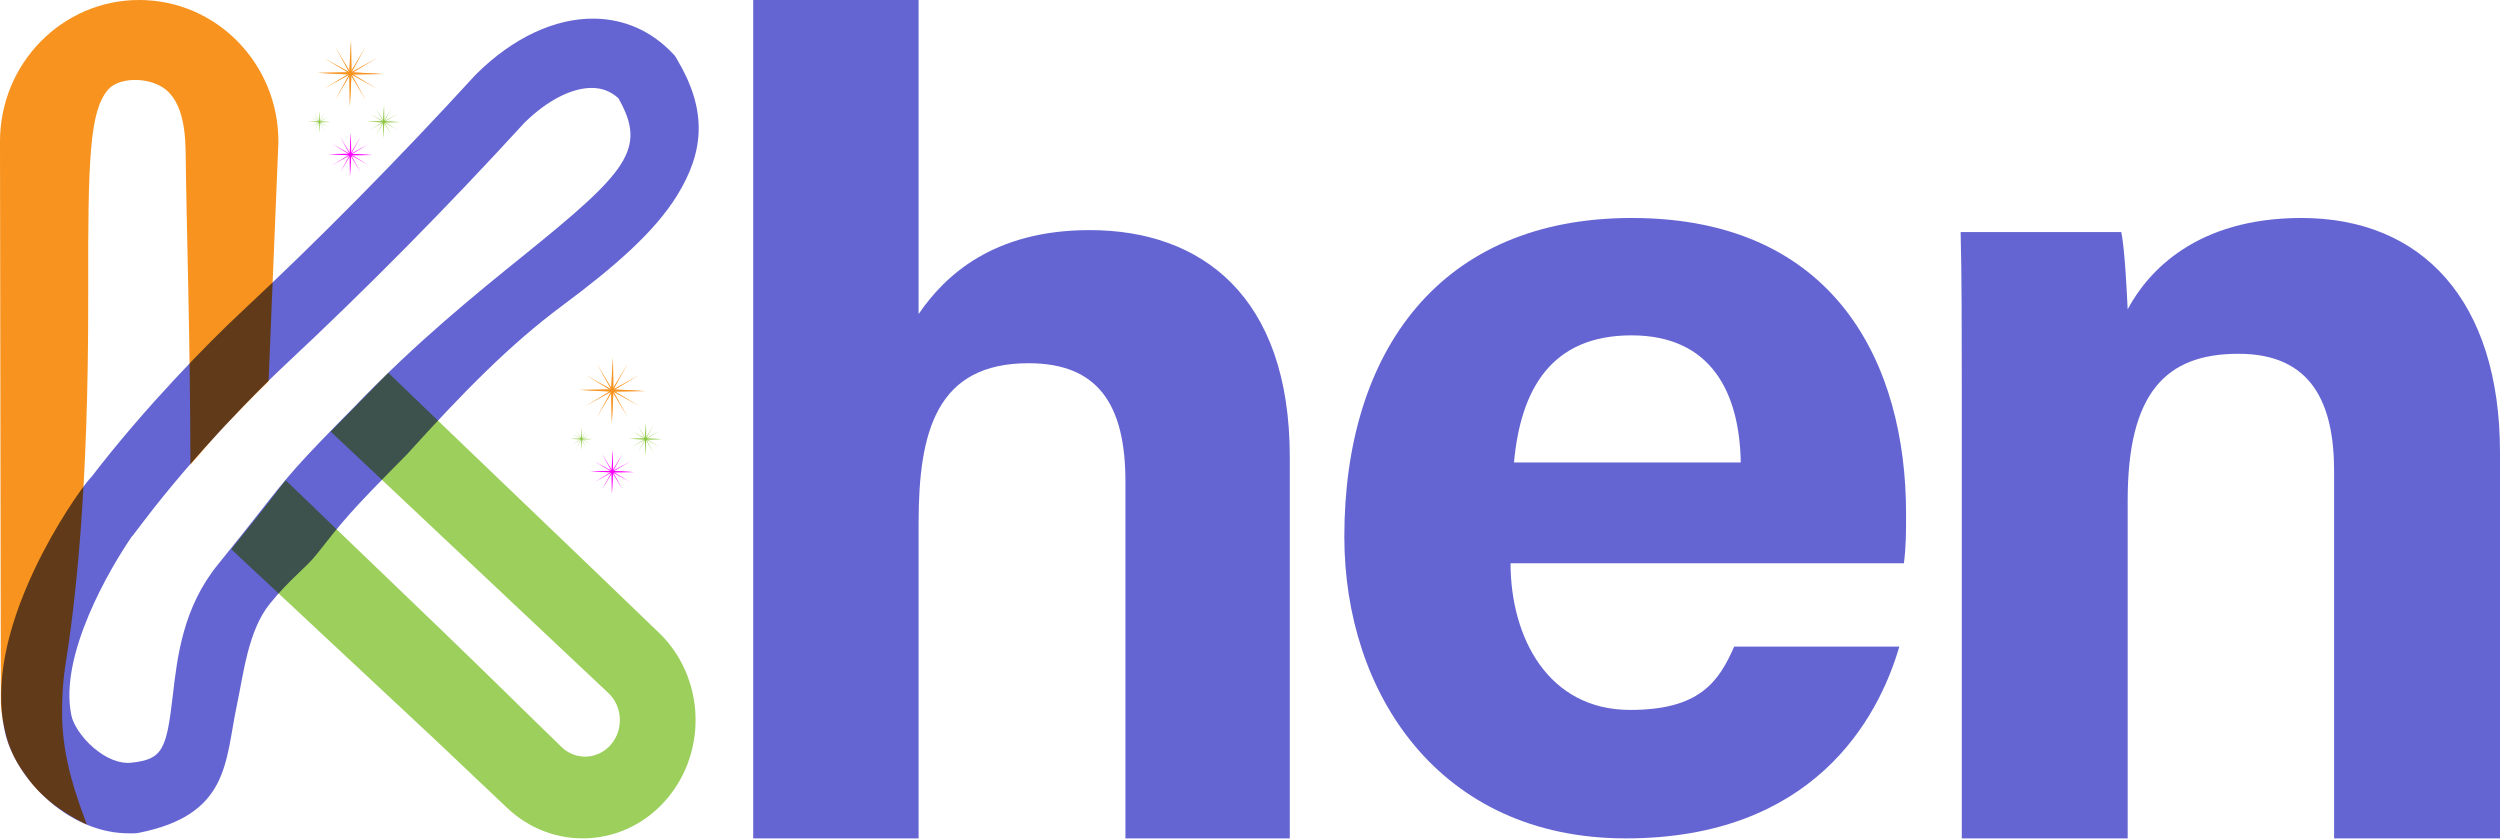
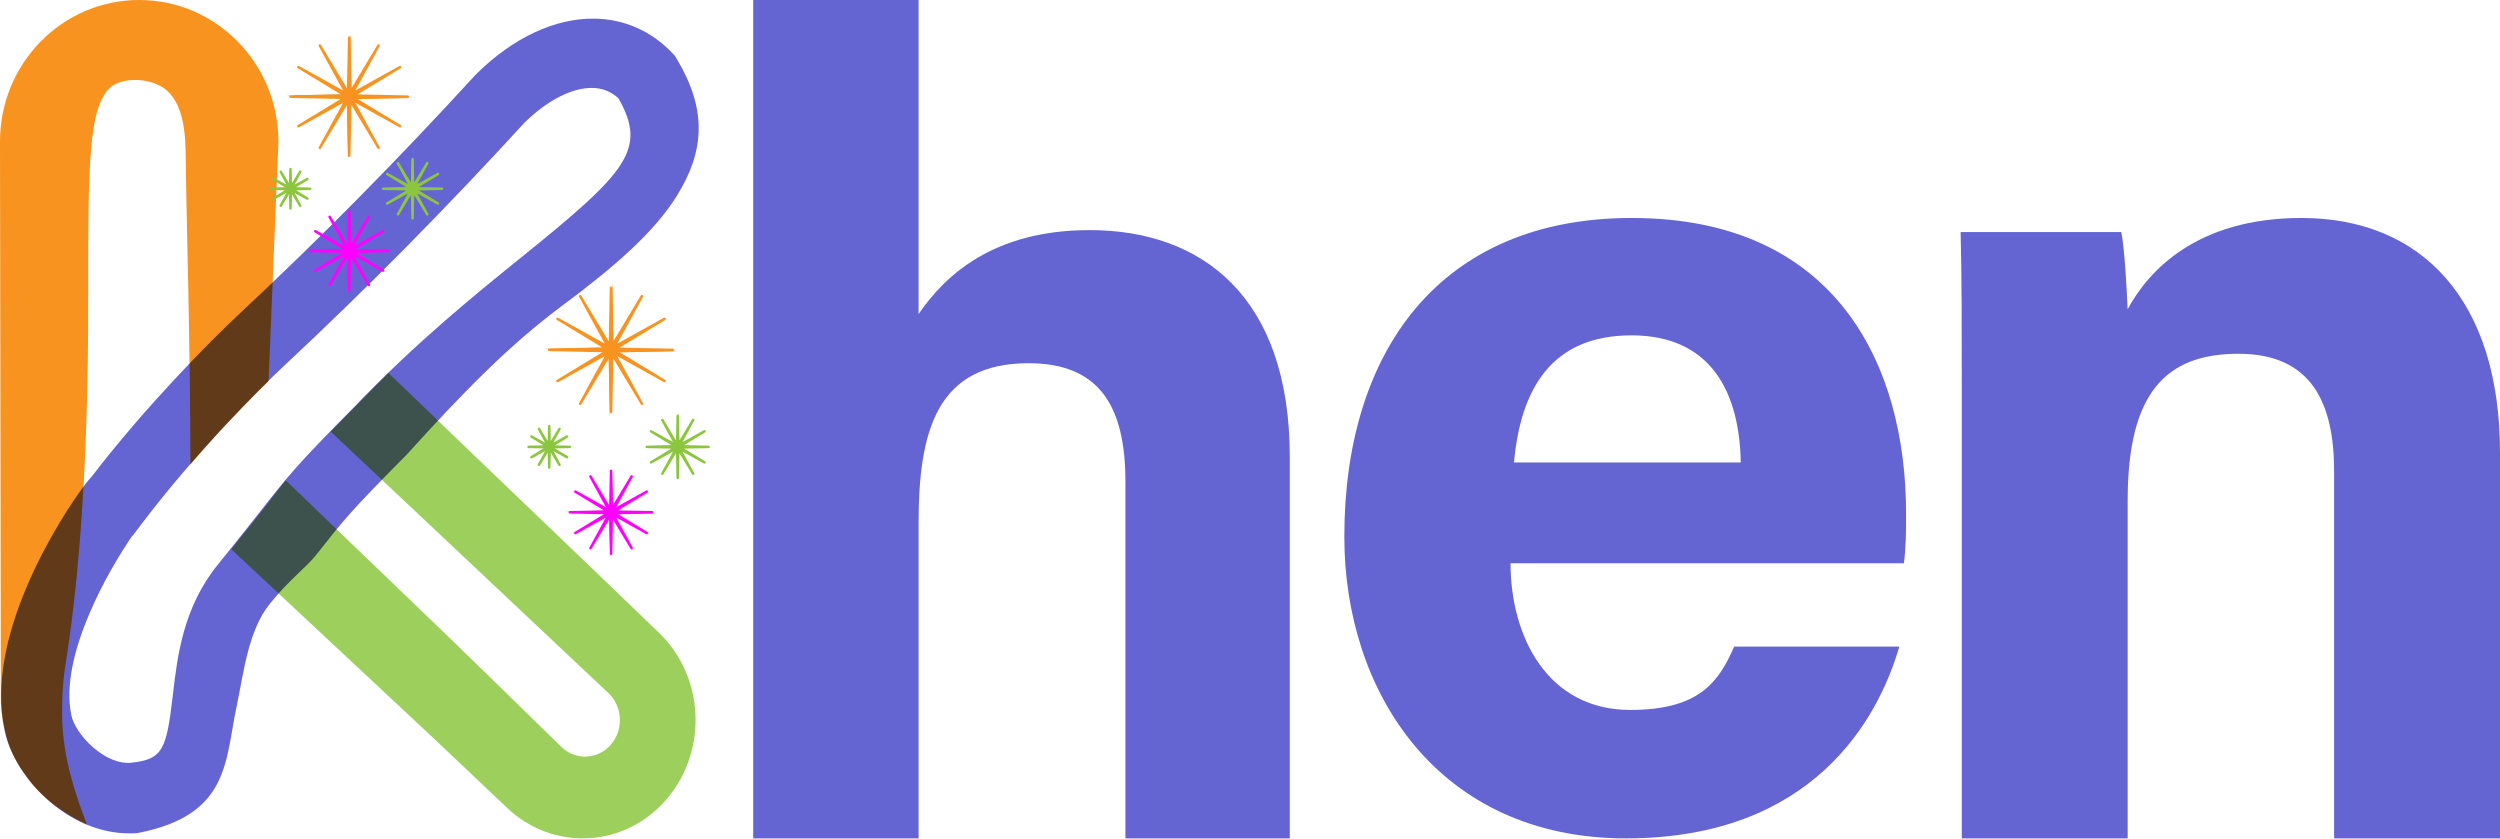
<svg xmlns="http://www.w3.org/2000/svg" xmlns:xlink="http://www.w3.org/1999/xlink" viewBox="0 0 894.57 300">
  <defs>
    <style>
      .cls-1 {
        fill: #9ccf5c;
      }

      .cls-2 {
        fill: #f0f;
      }

      .cls-3 {
        fill: #8cc63f;
      }

      .cls-4 {
        fill: url(#radial-gradient-7);
      }

      .cls-4, .cls-5, .cls-6, .cls-7, .cls-8, .cls-9, .cls-10, .cls-11 {
        opacity: 0;
      }

      .cls-5 {
        fill: url(#radial-gradient-5);
      }

      .cls-6 {
        fill: url(#radial-gradient-6);
      }

      .cls-7 {
        fill: url(#radial-gradient-4);
      }

      .cls-8 {
        fill: url(#radial-gradient-8);
      }

      .cls-9 {
        fill: url(#radial-gradient-3);
      }

      .cls-10 {
        fill: url(#radial-gradient-2);
      }

      .cls-12 {
        isolation: isolate;
      }

      .cls-13 {
        mix-blend-mode: multiply;
      }

      .cls-14 {
        fill: #6465d2;
      }

      .cls-15 {
        fill: #f7931e;
      }

      .cls-11 {
        fill: url(#radial-gradient);
      }
    
      .hen-p { fill: #6465d2; }
</style>
    <radialGradient id="radial-gradient" cx="34.35" cy="69.93" fx="34.35" fy="69.93" r="7.76" gradientTransform="translate(92.73 -40.59) scale(.95)" gradientUnits="userSpaceOnUse">
      <stop offset=".24" stop-color="#66cbe6" />
      <stop offset=".28" stop-color="#6bcce6" stop-opacity=".88" />
      <stop offset=".34" stop-color="#74cfe7" stop-opacity=".68" />
      <stop offset=".42" stop-color="#7dd1e9" stop-opacity=".49" />
      <stop offset=".49" stop-color="#84d3e9" stop-opacity=".34" />
      <stop offset=".57" stop-color="#8ad5ea" stop-opacity=".22" />
      <stop offset=".66" stop-color="#8ed6eb" stop-opacity=".12" />
      <stop offset=".75" stop-color="#91d7eb" stop-opacity=".05" />
      <stop offset=".85" stop-color="#93d7eb" stop-opacity=".01" />
      <stop offset="1" stop-color="#94d8ec" stop-opacity="0" />
    </radialGradient>
    <radialGradient id="radial-gradient-2" cx="46.91" cy="88.07" fx="46.91" fy="88.07" r="3.88" gradientTransform="translate(92.73 -40.59) scale(.95)" gradientUnits="userSpaceOnUse">
      <stop offset=".24" stop-color="#fff" />
      <stop offset=".3" stop-color="#fff" stop-opacity=".8" />
      <stop offset=".37" stop-color="#fff" stop-opacity=".61" />
      <stop offset=".44" stop-color="#fff" stop-opacity=".45" />
      <stop offset=".51" stop-color="#fff" stop-opacity=".31" />
      <stop offset=".59" stop-color="#fff" stop-opacity=".2" />
      <stop offset=".67" stop-color="#fff" stop-opacity=".11" />
      <stop offset=".76" stop-color="#fff" stop-opacity=".05" />
      <stop offset=".86" stop-color="#fff" stop-opacity=".01" />
      <stop offset="1" stop-color="#fff" stop-opacity="0" />
    </radialGradient>
    <radialGradient id="radial-gradient-3" cx="22.71" cy="88.07" fx="22.71" fy="88.07" r="2.59" xlink:href="#radial-gradient-2" />
    <radialGradient id="radial-gradient-4" cx="34.35" cy="100.32" fx="34.35" fy="100.32" r="5.17" xlink:href="#radial-gradient-2" />
    <radialGradient id="radial-gradient-5" cx="132.95" cy="188.63" fx="132.95" fy="188.63" xlink:href="#radial-gradient" />
    <radialGradient id="radial-gradient-6" cx="145.51" cy="206.78" fx="145.51" fy="206.78" r="3.88" xlink:href="#radial-gradient-2" />
    <radialGradient id="radial-gradient-7" cx="121.32" cy="206.78" fx="121.32" fy="206.78" r="2.59" xlink:href="#radial-gradient-2" />
    <radialGradient id="radial-gradient-8" cx="132.95" cy="219.02" fx="132.95" fy="219.02" r="5.17" xlink:href="#radial-gradient-2" />
  </defs>
  <g class="cls-12">
    <g id="Purple">
      <path class="hen-p" d="M328.7,0v112.39c9.38-13.77,26.71-30.05,61.22-30.05,39.86,0,71.6,23.48,71.6,81.18v136.48h-58.81v-127.67c0-27.66-9.86-42.36-34.68-42.36-32.88,0-39.33,24.35-39.33,57.17v112.86h-59.18V0h59.18Z" />
      <path class="hen-p" d="M540.51,201.56c.05,26.54,13.41,52.47,42.81,52.47,24.59,0,31.61-9.82,37.21-22.65h59.1c-7.56,25.97-30.86,68.62-97.86,68.62s-100.73-52.25-100.73-107.92c0-66.55,34.34-114.08,102.84-114.08,73.25,0,98.16,52.71,98.16,105.67,0,7.18,0,11.84-.77,17.89h-140.76ZM622.89,165.49c-.41-24.7-10.33-45.49-39.1-45.49s-39.68,19.41-42.04,45.49h81.14Z" />
      <path class="hen-p" d="M701.98,137.69c0-18.44,0-38.63-.41-54.66h57.48c1.19,5.6,1.97,20.67,2.29,27.64,7.29-13.63,24.64-32.67,62.19-32.67,43.06,0,71.04,29.45,71.04,83.97v138.03h-59.36v-131.35c0-24.39-8.03-42.06-34.22-42.06s-39.65,14.19-39.65,52.5v120.91h-59.36v-162.31Z" />
      <g>
        <path class="cls-15 p stem" d="M99.63,50.64l-3.53,85.78c-6.24,6.04-11.51,11.63-14.76,15.01-4.37,4.54-9.22,10.21-13.2,14.82-.11-47.11-1.39-84.88-1.69-110.32-.08-6.41-.23-19.61-8.29-24.7-6.01-3.8-15.83-3.45-19.51.87-6.6,7.74-7.2,24.6-7.09,73.14.17,71.28-4.74,111.33-8.26,133.53-.37,2.35-1.15,8.2-1.08,17.19.12,15.68,5.4,29.87,8.88,39.11-4.77-2.27-14.82-7.72-21.19-16.63-1.75-2.45-5.51-7.19-7.52-14.57-1.35-4.97-1.98-9.22-2.08-12.27C.2,184.62.1,117.63,0,50.64,0,22.67,22.3,0,49.81,0s49.81,22.67,49.81,50.64Z" />
        <path class="cls-1 p dn" d="M102.23,171.85c29.09,28.08,54.15,51.94,71.18,68.57,16.05,15.68,25.82,25.28,27.61,26.97,5.11,4.82,12.97,4.4,17.58-.95,4.61-5.36,4.21-13.63-.91-18.46-34.02-32.11-65.33-61.42-99.35-93.53,6.92-7.05,13.69-13.98,20.61-21.04,33.17,32.01,63.78,61.1,96.95,93.11,16.11,15.59,17.42,41.82,2.94,59.09h0c-14.97,17.86-41.03,19.29-57.7,3.17l-25.82-24.46-72.53-67.75c.46-.74,9.91-12.4,10.85-13.63" />
        <g class="cls-13">
          <path class="cls-14 p up" d="M46.1,298.19c-9.68,0-19.58-3.93-28.22-11.29-8.44-7.19-14.53-16.83-16.3-25.81-3.28-15.94.32-35.18,10.69-57.18,7.59-16.09,16.82-29.14,19.86-32.63.22-.26.45-.5.68-.73,19.07-24.89,42.19-48.32,52.93-58.33,28.38-26.5,56.74-55.2,84.29-85.31l.43-.44c13.11-12.97,28.13-20,42.26-19.8,10.69.16,20.31,4.4,27.82,12.28l.96,1.01.72,1.2c10.93,18.29,9.84,33.03-.02,48.91-8.07,13-22.3,25.4-41.09,39.36-18.7,13.9-35.37,30.9-55.52,53.19l-.6.61c-19.82,20.01-22.1,22.91-31.7,35.14-3.78,4.81-9.48,8.72-16.65,17.56-7.89,9.71-9.45,24.97-11.94,36.71-4.2,19.79-2.52,38.91-35.04,45.37-1.16.23-2.36.18-3.54.18ZM47.29,191.79c-7.96,11.59-26.21,42.59-21.77,64.08l.03.14c.54,2.78,3.27,7.6,7.99,11.61,4.44,3.78,9.26,5.72,13.24,5.31,11.48-1.14,12.79-4.68,15.05-24.05,1.63-14.04,3.67-31.52,16.15-46.88,7.04-8.68,11.68-14.58,15.41-19.33,10.06-12.8,12.77-16.25,33.52-37.21,22.2-23.16,43.3-40.2,60.26-53.89,37.37-30.17,44.45-38.24,34.12-56.41-2.68-2.43-5.74-3.64-9.33-3.7-7.29-.08-16.1,4.41-24.25,12.41-27.92,30.5-56.67,59.59-85.46,86.47-10.31,9.6-32.58,32.2-50.76,56.07l-4.1,5.38h-.09Z" />
        </g>
      </g>
      <g>
-         <g class="spark">
-           <g>
-             <polygon class="cls-15" points="125.38 15.13 125.58 25.5 130.91 16.62 125.93 25.7 134.96 20.69 126.13 26.05 136.44 26.26 126.13 26.46 134.96 31.82 125.93 26.81 130.91 35.89 125.58 27.01 125.38 37.38 125.18 27.01 119.85 35.89 124.83 26.81 115.8 31.82 124.63 26.46 114.32 26.26 124.63 26.05 115.8 20.69 124.83 25.7 119.85 16.62 125.18 25.5 125.38 15.13" />
-             <polygon id="Star_2" data-name="Star 2" class="cls-15" points="125.61 14.26 125.84 25.82 137.31 26.49 125.82 26.72 125.15 38.26 124.93 26.7 113.45 26.02 124.94 25.8 125.61 14.26" />
-             <ellipse class="cls-11" cx="125.38" cy="26.26" rx="7.37" ry="7.42" />
-           </g>
-           <g>
-             <polygon class="cls-3" points="137.31 38.04 137.41 43.22 140.08 38.78 137.59 43.32 142.1 40.82 137.69 43.5 142.84 43.6 137.69 43.7 142.1 46.38 137.59 43.88 140.08 48.42 137.41 43.98 137.31 49.16 137.21 43.98 134.55 48.42 137.04 43.88 132.52 46.38 136.94 43.7 131.78 43.6 136.94 43.5 132.52 40.82 137.04 43.32 134.55 38.78 137.21 43.22 137.31 38.04" />
-             <polygon id="Star_2-2" data-name="Star 2" class="cls-3" points="137.43 37.6 137.54 43.38 143.28 43.72 137.53 43.83 137.2 49.6 137.08 43.82 131.35 43.48 137.09 43.37 137.43 37.6" />
-             <ellipse class="cls-10" cx="137.31" cy="43.6" rx="3.69" ry="3.71" />
-           </g>
-           <g>
-             <polygon class="cls-3" points="114.32 39.89 114.39 43.35 116.16 40.39 114.5 43.42 117.51 41.75 114.57 43.53 118.01 43.6 114.57 43.67 117.51 45.46 114.5 43.79 116.16 46.81 114.39 43.85 114.32 47.31 114.25 43.85 112.48 46.81 114.14 43.79 111.13 45.46 114.07 43.67 110.63 43.6 114.07 43.53 111.13 41.75 114.14 43.42 112.48 40.39 114.25 43.35 114.32 39.89" />
-             <polygon id="Star_2-3" data-name="Star 2" class="cls-3" points="114.4 39.6 114.47 43.45 118.3 43.68 114.47 43.75 114.24 47.6 114.17 43.75 110.34 43.52 114.18 43.45 114.4 39.6" />
-             <ellipse class="cls-9" cx="114.32" cy="43.6" rx="2.46" ry="2.47" />
-           </g>
-           <g>
-             <polygon class="cls-2" points="125.38 47.89 125.52 54.81 129.07 48.89 125.75 54.94 131.77 51.6 125.88 55.18 132.76 55.31 125.88 55.45 131.77 59.02 125.75 55.68 129.07 61.73 125.52 55.81 125.38 62.73 125.25 55.81 121.69 61.73 125.01 55.68 118.99 59.02 124.88 55.45 118.01 55.31 124.88 55.18 118.99 51.6 125.01 54.94 121.69 48.89 125.25 54.81 125.38 47.89" />
-             <polygon id="Star_2-4" data-name="Star 2" class="cls-2" points="125.54 47.31 125.68 55.02 133.33 55.47 125.67 55.62 125.23 63.31 125.08 55.6 117.43 55.15 125.09 55 125.54 47.31" />
-             <ellipse class="cls-7" cx="125.38" cy="55.31" rx="4.92" ry="4.94" />
+         <g transform="translate(125.85 17.0) scale(1.9) translate(-125.85 -17.0)">
+           <g class="spark">
+             <g>
+               <polygon class="cls-15" stroke="#f7931e" stroke-width="0.9" stroke-linejoin="round" vector-effect="non-scaling-stroke" points="125.38 15.13 125.58 25.5 130.91 16.62 125.93 25.7 134.96 20.69 126.13 26.05 136.44 26.26 126.13 26.46 134.96 31.82 125.93 26.81 130.91 35.89 125.58 27.01 125.38 37.38 125.18 27.01 119.85 35.89 124.83 26.81 115.8 31.82 124.63 26.46 114.32 26.26 124.63 26.05 115.8 20.69 124.83 25.7 119.85 16.62 125.18 25.5 125.38 15.13" />
+               <polygon id="Star_2" data-name="Star 2" class="cls-15" points="125.61 14.26 125.84 25.82 137.31 26.49 125.82 26.72 125.15 38.26 124.93 26.7 113.45 26.02 124.94 25.8 125.61 14.26" />
+               <ellipse class="cls-11" cx="125.38" cy="26.26" rx="7.37" ry="7.42" />
+             </g>
+             <g>
+               <polygon class="cls-3" stroke="#8cc63f" stroke-width="0.9" stroke-linejoin="round" vector-effect="non-scaling-stroke" points="137.31 38.04 137.41 43.22 140.08 38.78 137.59 43.32 142.1 40.82 137.69 43.5 142.84 43.6 137.69 43.7 142.1 46.38 137.59 43.88 140.08 48.42 137.41 43.98 137.31 49.16 137.21 43.98 134.55 48.42 137.04 43.88 132.52 46.38 136.94 43.7 131.78 43.6 136.94 43.5 132.52 40.82 137.04 43.32 134.55 38.78 137.21 43.22 137.31 38.04" />
+               <polygon id="Star_2-2" data-name="Star 2" class="cls-3" points="137.43 37.6 137.54 43.38 143.28 43.72 137.53 43.83 137.2 49.6 137.08 43.82 131.35 43.48 137.09 43.37 137.43 37.6" />
+               <ellipse class="cls-10" cx="137.31" cy="43.6" rx="3.69" ry="3.71" />
+             </g>
+             <g>
+               <polygon class="cls-3" stroke="#8cc63f" stroke-width="0.9" stroke-linejoin="round" vector-effect="non-scaling-stroke" points="114.32 39.89 114.39 43.35 116.16 40.39 114.5 43.42 117.51 41.75 114.57 43.53 118.01 43.6 114.57 43.67 117.51 45.46 114.5 43.79 116.16 46.81 114.39 43.85 114.32 47.31 114.25 43.85 112.48 46.81 114.14 43.79 111.13 45.46 114.07 43.67 110.63 43.6 114.07 43.53 111.13 41.75 114.14 43.42 112.48 40.39 114.25 43.35 114.32 39.89" />
+               <polygon id="Star_2-3" data-name="Star 2" class="cls-3" points="114.4 39.6 114.47 43.45 118.3 43.68 114.47 43.75 114.24 47.6 114.17 43.75 110.34 43.52 114.18 43.45 114.4 39.6" />
+               <ellipse class="cls-9" cx="114.32" cy="43.6" rx="2.46" ry="2.47" />
+             </g>
+             <g>
+               <polygon class="cls-2" stroke="#f0f" stroke-width="0.9" stroke-linejoin="round" vector-effect="non-scaling-stroke" points="125.38 47.89 125.52 54.81 129.07 48.89 125.75 54.94 131.77 51.6 125.88 55.18 132.76 55.31 125.88 55.45 131.77 59.02 125.75 55.68 129.07 61.73 125.52 55.81 125.38 62.73 125.25 55.81 121.69 61.73 125.01 55.68 118.99 59.02 124.88 55.45 118.01 55.31 124.88 55.18 118.99 51.6 125.01 54.94 121.69 48.89 125.25 54.81 125.38 47.89" />
+               <polygon id="Star_2-4" data-name="Star 2" class="cls-2" points="125.54 47.31 125.68 55.02 133.33 55.47 125.67 55.62 125.23 63.31 125.08 55.6 117.43 55.15 125.09 55 125.54 47.31" />
+               <ellipse class="cls-7" cx="125.38" cy="55.31" rx="4.92" ry="4.94" />
+             </g>
          </g>
        </g>
-         <g class="spark b">
-           <g>
-             <polygon class="cls-15" points="219.09 128.61 219.29 138.98 224.62 130.1 219.64 139.18 228.67 134.17 219.84 139.53 230.15 139.73 219.84 139.93 228.67 145.29 219.64 140.28 224.62 149.37 219.29 140.49 219.09 150.86 218.89 140.49 213.56 149.37 218.54 140.28 209.51 145.29 218.34 139.93 208.03 139.73 218.34 139.53 209.51 134.17 218.54 139.18 213.56 130.1 218.89 138.98 219.09 128.61" />
-             <polygon id="Star_2-5" data-name="Star 2" class="cls-15" points="219.32 127.73 219.55 139.29 231.02 139.96 219.53 140.19 218.86 151.73 218.64 140.17 207.16 139.5 218.65 139.27 219.32 127.73" />
-             <ellipse class="cls-5" cx="219.09" cy="139.73" rx="7.37" ry="7.42" />
-           </g>
-           <g>
-             <polygon class="cls-3" points="231.02 151.51 231.12 156.7 233.79 152.26 231.3 156.8 235.81 154.29 231.4 156.97 236.55 157.08 231.4 157.18 235.81 159.86 231.3 157.35 233.79 161.89 231.12 157.45 231.02 162.64 230.92 157.45 228.26 161.89 230.75 157.35 226.23 159.86 230.65 157.18 225.49 157.08 230.65 156.97 226.23 154.29 230.75 156.8 228.26 152.26 230.92 156.7 231.02 151.51" />
-             <polygon id="Star_2-6" data-name="Star 2" class="cls-3" points="231.14 151.08 231.25 156.86 236.99 157.19 231.24 157.31 230.91 163.08 230.79 157.3 225.06 156.96 230.8 156.85 231.14 151.08" />
-             <ellipse class="cls-6" cx="231.02" cy="157.08" rx="3.69" ry="3.71" />
-           </g>
-           <g>
-             <polygon class="cls-3" points="208.03 153.37 208.1 156.82 209.87 153.86 208.21 156.89 211.22 155.22 208.28 157.01 211.72 157.08 208.28 157.14 211.22 158.93 208.21 157.26 209.87 160.29 208.1 157.33 208.03 160.78 207.96 157.33 206.19 160.29 207.85 157.26 204.84 158.93 207.78 157.14 204.34 157.08 207.78 157.01 204.84 155.22 207.85 156.89 206.19 153.86 207.96 156.82 208.03 153.37" />
-             <polygon id="Star_2-7" data-name="Star 2" class="cls-3" points="208.11 153.08 208.18 156.93 212.01 157.15 208.18 157.23 207.95 161.08 207.88 157.22 204.05 157 207.88 156.92 208.11 153.08" />
-             <ellipse class="cls-4" cx="208.03" cy="157.08" rx="2.46" ry="2.47" />
-           </g>
-           <g>
-             <polygon class="cls-2" points="219.09 161.37 219.22 168.28 222.78 162.36 219.46 168.42 225.48 165.08 219.59 168.65 226.46 168.78 219.59 168.92 225.48 172.49 219.46 169.15 222.78 175.21 219.22 169.29 219.09 176.2 218.96 169.29 215.4 175.21 218.72 169.15 212.7 172.49 218.59 168.92 211.72 168.78 218.59 168.65 212.7 165.08 218.72 168.42 215.4 162.36 218.96 168.28 219.09 161.37" />
-             <polygon id="Star_2-8" data-name="Star 2" class="cls-2" points="219.24 160.78 219.39 168.49 227.04 168.94 219.38 169.09 218.94 176.78 218.79 169.08 211.14 168.63 218.8 168.48 219.24 160.78" />
-             <ellipse class="cls-8" cx="219.09" cy="168.78" rx="4.92" ry="4.94" />
+         <g transform="translate(219.53 154.25) scale(2.0) translate(-219.53 -154.25)">
+           <g class="spark b">
+             <g>
+               <polygon class="cls-15" stroke="#f7931e" stroke-width="0.9" stroke-linejoin="round" vector-effect="non-scaling-stroke" points="219.09 128.61 219.29 138.98 224.62 130.1 219.64 139.18 228.67 134.17 219.84 139.53 230.15 139.73 219.84 139.93 228.67 145.29 219.64 140.28 224.62 149.37 219.29 140.49 219.09 150.86 218.89 140.49 213.56 149.37 218.54 140.28 209.51 145.29 218.34 139.93 208.03 139.73 218.34 139.53 209.51 134.17 218.54 139.18 213.56 130.1 218.89 138.98 219.09 128.61" />
+               <polygon id="Star_2-5" data-name="Star 2" class="cls-15" points="219.32 127.73 219.55 139.29 231.02 139.96 219.53 140.19 218.86 151.73 218.64 140.17 207.16 139.5 218.65 139.27 219.32 127.73" />
+               <ellipse class="cls-5" cx="219.09" cy="139.73" rx="7.37" ry="7.42" />
+             </g>
+             <g>
+               <polygon class="cls-3" stroke="#8cc63f" stroke-width="0.9" stroke-linejoin="round" vector-effect="non-scaling-stroke" points="231.02 151.51 231.12 156.7 233.79 152.26 231.3 156.8 235.81 154.29 231.4 156.97 236.55 157.08 231.4 157.18 235.81 159.86 231.3 157.35 233.79 161.89 231.12 157.45 231.02 162.64 230.92 157.45 228.26 161.89 230.75 157.35 226.23 159.86 230.65 157.18 225.49 157.08 230.65 156.97 226.23 154.29 230.75 156.8 228.26 152.26 230.92 156.7 231.02 151.51" />
+               <polygon id="Star_2-6" data-name="Star 2" class="cls-3" points="231.14 151.08 231.25 156.86 236.99 157.19 231.24 157.31 230.91 163.08 230.79 157.3 225.06 156.96 230.8 156.85 231.14 151.08" />
+               <ellipse class="cls-6" cx="231.02" cy="157.08" rx="3.69" ry="3.71" />
+             </g>
+             <g>
+               <polygon class="cls-3" stroke="#8cc63f" stroke-width="0.9" stroke-linejoin="round" vector-effect="non-scaling-stroke" points="208.03 153.37 208.1 156.82 209.87 153.86 208.21 156.89 211.22 155.22 208.28 157.01 211.72 157.08 208.28 157.14 211.22 158.93 208.21 157.26 209.87 160.29 208.1 157.33 208.03 160.78 207.96 157.33 206.19 160.29 207.85 157.26 204.84 158.93 207.78 157.14 204.34 157.08 207.78 157.01 204.84 155.22 207.85 156.89 206.19 153.86 207.96 156.82 208.03 153.37" />
+               <polygon id="Star_2-7" data-name="Star 2" class="cls-3" points="208.11 153.08 208.18 156.93 212.01 157.15 208.18 157.23 207.95 161.08 207.88 157.22 204.05 157 207.88 156.92 208.11 153.08" />
+               <ellipse class="cls-4" cx="208.03" cy="157.08" rx="2.46" ry="2.47" />
+             </g>
+             <g>
+               <polygon class="cls-2" stroke="#f0f" stroke-width="0.9" stroke-linejoin="round" vector-effect="non-scaling-stroke" points="219.09 161.37 219.22 168.28 222.78 162.36 219.46 168.42 225.48 165.08 219.59 168.65 226.46 168.78 219.59 168.92 225.48 172.49 219.46 169.15 222.78 175.21 219.22 169.29 219.09 176.2 218.96 169.29 215.4 175.21 218.72 169.15 212.7 172.49 218.59 168.92 211.72 168.78 218.59 168.65 212.7 165.08 218.72 168.42 215.4 162.36 218.96 168.28 219.09 161.37" />
+               <polygon id="Star_2-8" data-name="Star 2" class="cls-2" points="219.24 160.78 219.39 168.49 227.04 168.94 219.38 169.09 218.94 176.78 218.79 169.08 211.14 168.63 218.8 168.48 219.24 160.78" />
+               <ellipse class="cls-8" cx="219.09" cy="168.78" rx="4.92" ry="4.94" />
+             </g>
          </g>
        </g>
      </g>
    </g>
  </g>
</svg>
